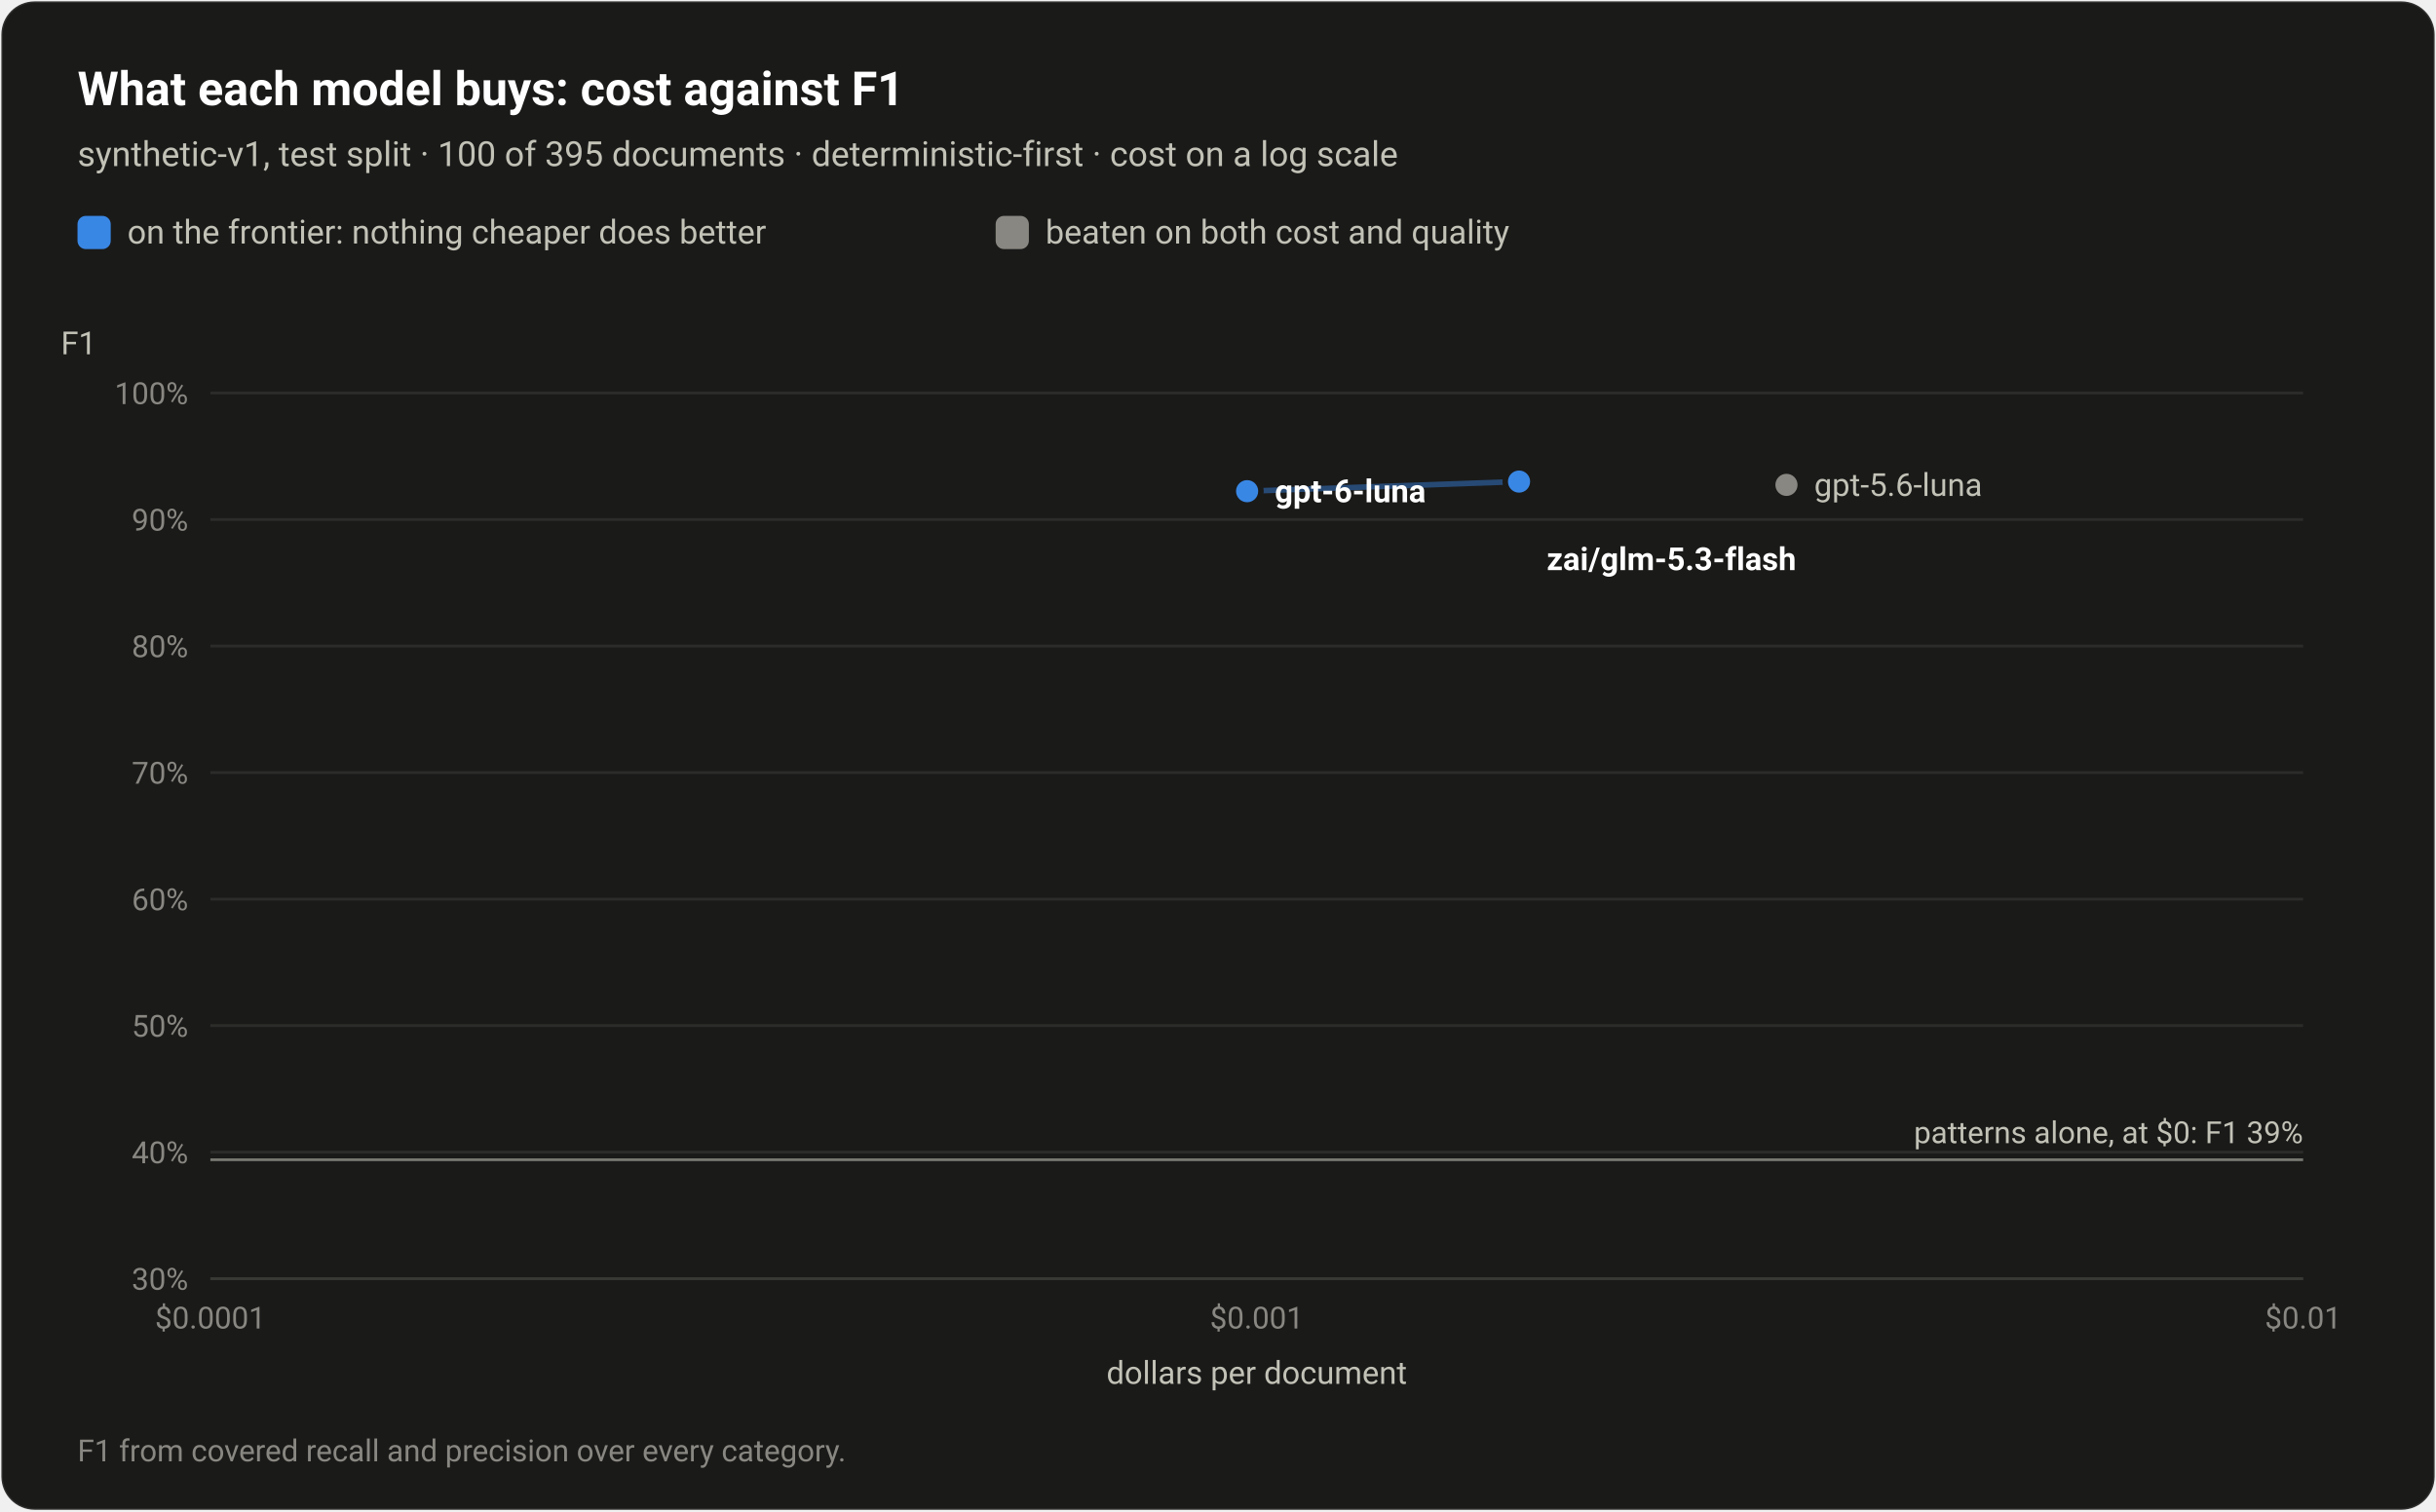
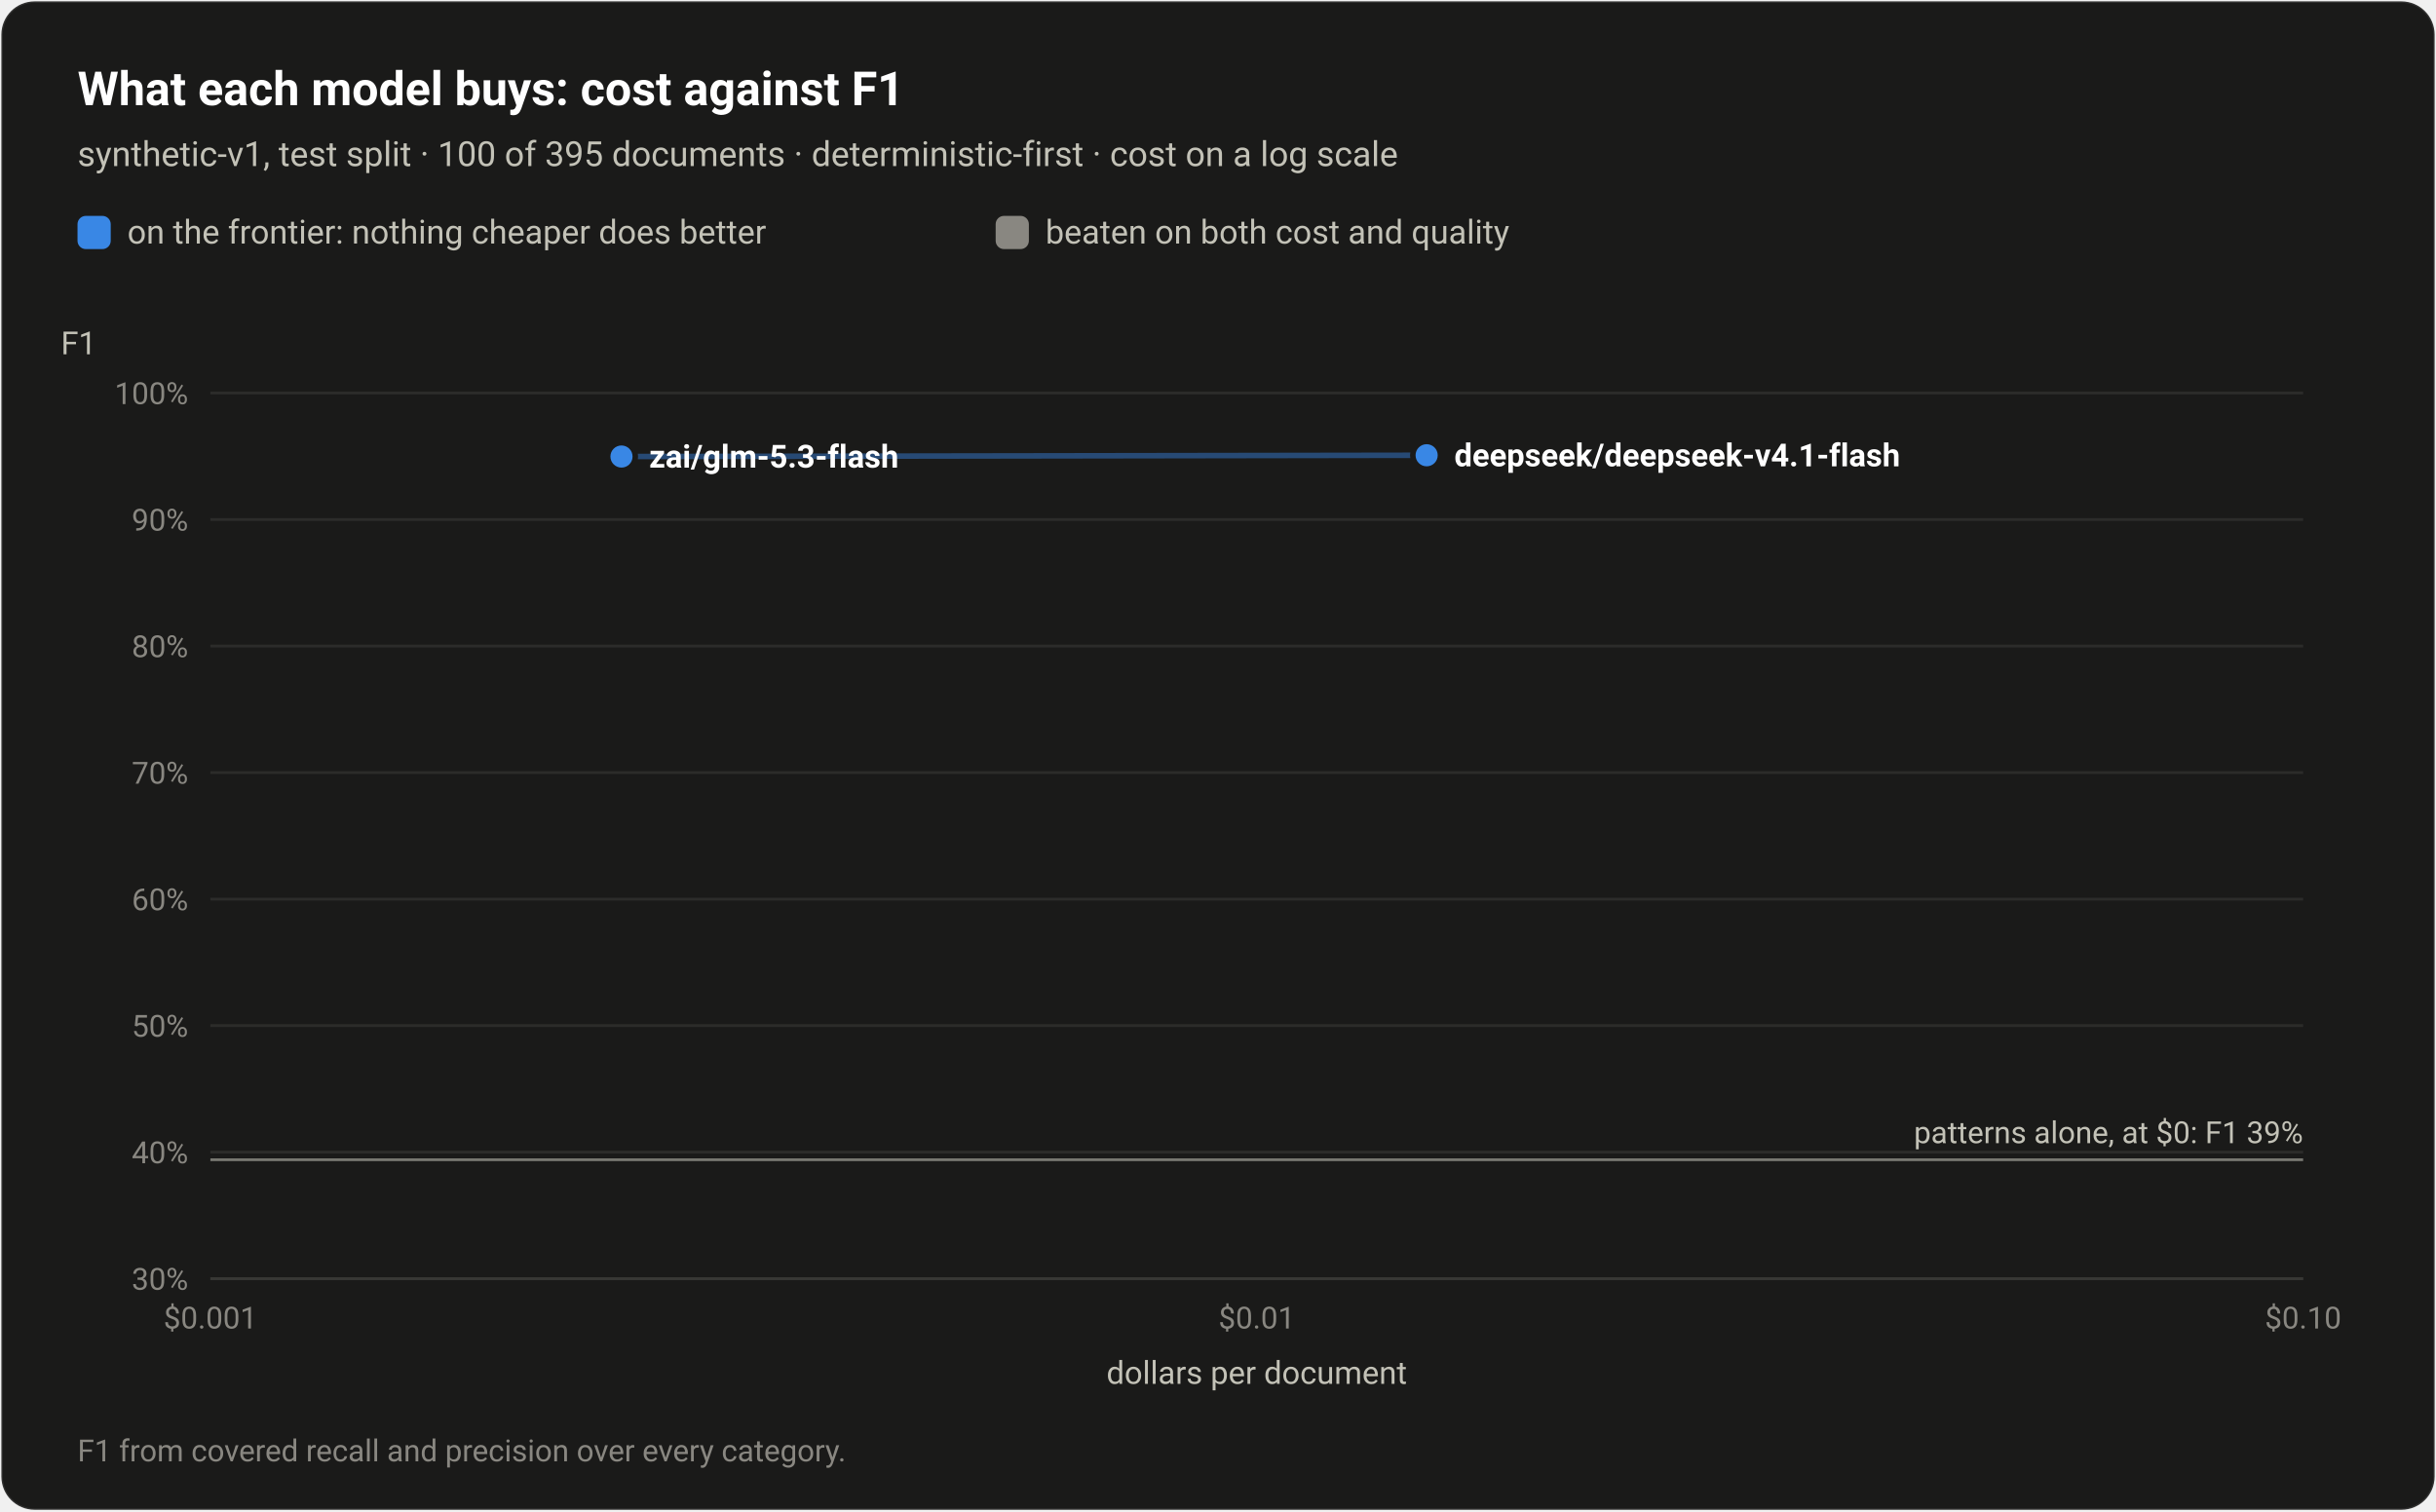
<svg xmlns="http://www.w3.org/2000/svg" width="880" height="546" viewBox="0 0 880 546" role="img" aria-labelledby="t d" font-family="system-ui, -apple-system, &quot;Segoe UI&quot;, Roboto, sans-serif">
  <rect x="0.5" y="0.5" width="879" height="545" rx="12" fill="#1a1a19" stroke="rgba(255,255,255,0.10)" />
  <text x="28" y="38" font-size="17" font-weight="600" fill="#ffffff">What each model buys: cost against F1</text>
  <text x="28" y="60" font-size="12.5" fill="#c3c2b7">synthetic-v1, test split · 100 of 395 documents · deterministic-first · cost on a log scale</text>
  <rect x="28" y="78" width="12" height="12" rx="3" fill="#3987e5" />
  <text x="46" y="88" font-size="12" fill="#c3c2b7">on the frontier: nothing cheaper does better</text>
  <rect x="359.68" y="78" width="12" height="12" rx="3" fill="#898781" />
  <text x="377.68" y="88" font-size="12" fill="#c3c2b7">beaten on both cost and quality</text>
  <line x1="76" y1="462" x2="832" y2="462" stroke="#2c2c2a" />
  <text x="68" y="466" font-size="11" fill="#898781" text-anchor="end">30%</text>
  <line x1="76" y1="416.29" x2="832" y2="416.29" stroke="#2c2c2a" />
  <text x="68" y="420.29" font-size="11" fill="#898781" text-anchor="end">40%</text>
  <line x1="76" y1="370.57" x2="832" y2="370.57" stroke="#2c2c2a" />
  <text x="68" y="374.57" font-size="11" fill="#898781" text-anchor="end">50%</text>
  <line x1="76" y1="324.86" x2="832" y2="324.86" stroke="#2c2c2a" />
  <text x="68" y="328.86" font-size="11" fill="#898781" text-anchor="end">60%</text>
  <line x1="76" y1="279.14" x2="832" y2="279.14" stroke="#2c2c2a" />
  <text x="68" y="283.14" font-size="11" fill="#898781" text-anchor="end">70%</text>
  <line x1="76" y1="233.43" x2="832" y2="233.43" stroke="#2c2c2a" />
  <text x="68" y="237.43" font-size="11" fill="#898781" text-anchor="end">80%</text>
  <line x1="76" y1="187.71" x2="832" y2="187.71" stroke="#2c2c2a" />
  <text x="68" y="191.71" font-size="11" fill="#898781" text-anchor="end">90%</text>
  <line x1="76" y1="142" x2="832" y2="142" stroke="#2c2c2a" />
  <text x="68" y="146" font-size="11" fill="#898781" text-anchor="end">100%</text>
-   <text x="76" y="480" font-size="11" fill="#898781" text-anchor="middle">$0.0001</text>
-   <text x="454" y="480" font-size="11" fill="#898781" text-anchor="middle">$0.001</text>
-   <text x="832" y="480" font-size="11" fill="#898781" text-anchor="middle">$0.01</text>
+   <text x="76" y="480" font-size="11" fill="#898781" text-anchor="middle">$0.001</text>
+   <text x="454" y="480" font-size="11" fill="#898781" text-anchor="middle">$0.01</text>
+   <text x="832" y="480" font-size="11" fill="#898781" text-anchor="middle">$0.10</text>
  <line x1="76" y1="462" x2="832" y2="462" stroke="#383835" />
  <text x="454" y="500" font-size="11.5" fill="#c3c2b7" text-anchor="middle">dollars per document</text>
  <text x="22" y="128" font-size="11.5" fill="#c3c2b7">F1</text>
  <line x1="76" y1="419.03" x2="832" y2="419.03" stroke="#c3c2b7" stroke-opacity="0.55" />
  <text x="832" y="413.03" font-size="11" fill="#c3c2b7" text-anchor="end">patterns alone, at $0: F1 39%</text>
-   <polyline points="450.52,177.47 548.75,174" fill="none" stroke="#3987e5" stroke-width="2" stroke-linejoin="round" stroke-linecap="round" stroke-opacity="0.45" />
+   <polyline points="224.51,164.95 515.37,164.49" fill="none" stroke="#3987e5" stroke-width="2" stroke-linejoin="round" stroke-linecap="round" stroke-opacity="0.45" />
  <g>
-     <circle cx="450.52" cy="177.47" r="12" fill="transparent" />
-     <circle cx="450.52" cy="177.47" r="5" fill="#3987e5" stroke="#1a1a19" stroke-width="2" />
+     <circle cx="224.51" cy="164.95" r="12" fill="transparent" />
+     <circle cx="224.51" cy="164.95" r="5" fill="#3987e5" stroke="#1a1a19" stroke-width="2" />
  </g>
-   <text x="460.52" y="181.47" font-size="11.5" font-weight="600" fill="#ffffff">gpt-6-luna</text>
+   <text x="234.51" y="168.95" font-size="11.5" font-weight="600" fill="#ffffff">zai/glm-5.3-flash</text>
  <g>
-     <circle cx="548.75" cy="174" r="12" fill="transparent" />
-     <circle cx="548.75" cy="174" r="5" fill="#3987e5" stroke="#1a1a19" stroke-width="2" />
+     <circle cx="515.37" cy="164.49" r="12" fill="transparent" />
+     <circle cx="515.37" cy="164.49" r="5" fill="#3987e5" stroke="#1a1a19" stroke-width="2" />
  </g>
-   <text x="558.75" y="206" font-size="11.5" font-weight="600" fill="#ffffff">zai/glm-5.3-flash</text>
-   <g>
-     <circle cx="645.36" cy="175.19" r="12" fill="transparent" />
-     <circle cx="645.36" cy="175.19" r="5" fill="#898781" stroke="#1a1a19" stroke-width="2" />
-   </g>
-   <text x="655.36" y="179.19" font-size="11.5" fill="#c3c2b7">gpt-5.6-luna</text>
+   <text x="525.37" y="168.49" font-size="11.5" font-weight="600" fill="#ffffff">deepseek/deepseek-v4.1-flash</text>
  <text x="28" y="528" font-size="11" fill="#898781">F1 from covered recall and precision over every category.</text>
</svg>
